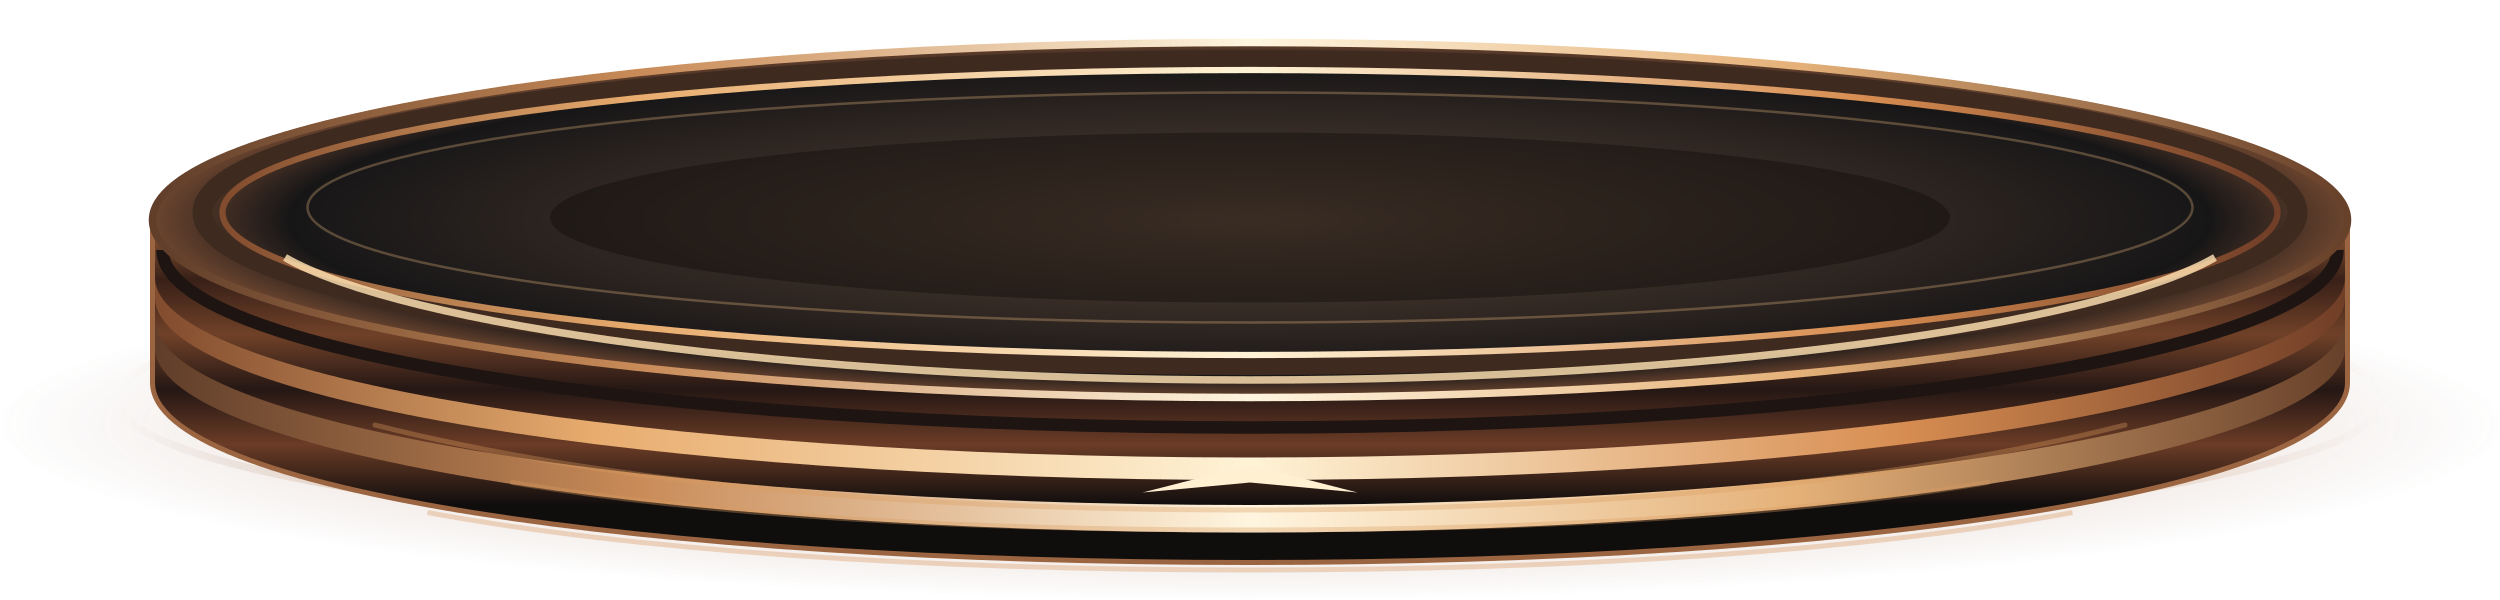
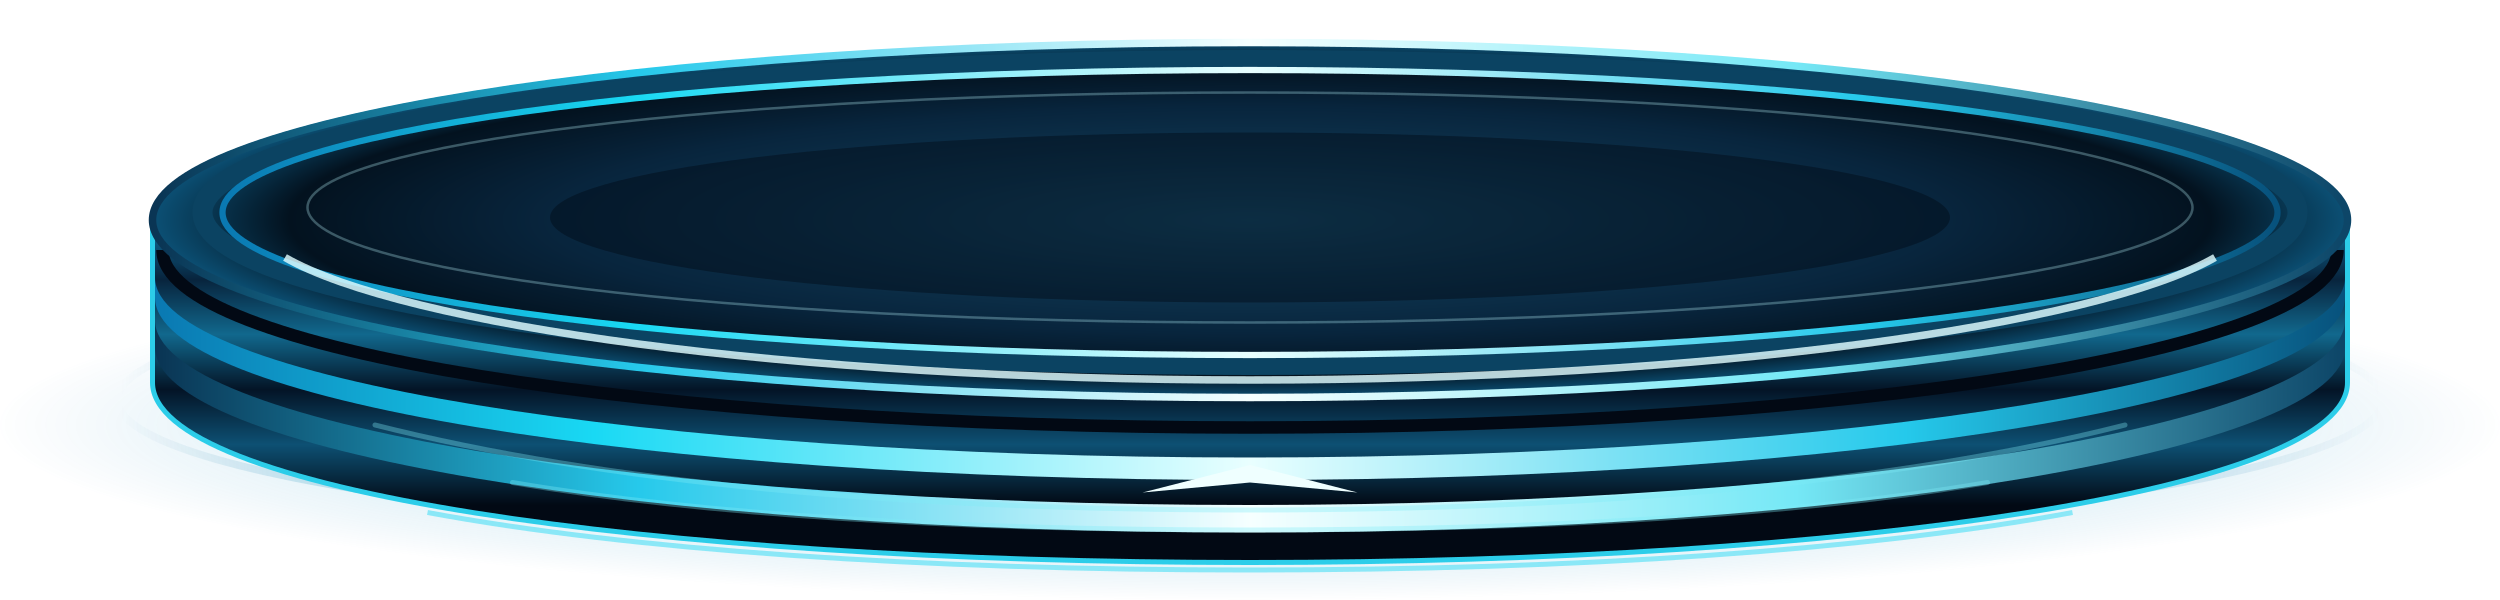
<svg xmlns="http://www.w3.org/2000/svg" width="1000" height="240" viewBox="0 0 1000 240" fill="none">
  <defs>
    <radialGradient id="spill">
-       <stop stop-color="#ffd39b" stop-opacity=".36" />
-       <stop offset=".62" stop-color="#b76c3b" stop-opacity=".18" />
-       <stop offset="1" stop-color="#6e3d2a" stop-opacity="0" />
+       <stop stop-color="#a7f8ff" stop-opacity=".42" />
+       <stop offset=".55" stop-color="#1acff1" stop-opacity=".22" />
+       <stop offset="1" stop-color="#0067a8" stop-opacity="0" />
    </radialGradient>
    <radialGradient id="top">
-       <stop stop-color="#594638" />
-       <stop offset=".64" stop-color="#2c2420" />
-       <stop offset=".88" stop-color="#171617" />
-       <stop offset="1" stop-color="#68432e" />
+       <stop stop-color="#164966" />
+       <stop offset=".64" stop-color="#08253d" />
+       <stop offset=".88" stop-color="#03121f" />
+       <stop offset="1" stop-color="#0b4e72" />
    </radialGradient>
    <linearGradient id="wall" x1="0" y1="92" x2="0" y2="202" gradientUnits="userSpaceOnUse">
-       <stop stop-color="#8b5633" />
-       <stop offset=".18" stop-color="#382018" />
-       <stop offset=".38" stop-color="#704128" />
-       <stop offset=".58" stop-color="#251714" />
-       <stop offset=".78" stop-color="#6b3c26" />
-       <stop offset="1" stop-color="#100d0d" />
+       <stop stop-color="#0e6690" />
+       <stop offset=".18" stop-color="#08243d" />
+       <stop offset=".38" stop-color="#11688d" />
+       <stop offset=".58" stop-color="#041426" />
+       <stop offset=".78" stop-color="#0d5073" />
+       <stop offset="1" stop-color="#020914" />
    </linearGradient>
    <linearGradient id="silver">
-       <stop stop-color="#603e2a" />
-       <stop offset=".22" stop-color="#c98b58" />
-       <stop offset=".5" stop-color="#fff5df" />
-       <stop offset=".75" stop-color="#e5b179" />
-       <stop offset="1" stop-color="#68412a" />
+       <stop stop-color="#0a3554" />
+       <stop offset=".22" stop-color="#26c9eb" />
+       <stop offset=".5" stop-color="#f6ffff" />
+       <stop offset=".75" stop-color="#75e8f6" />
+       <stop offset="1" stop-color="#0d4668" />
    </linearGradient>
    <linearGradient id="cyan">
-       <stop stop-color="#824c2e" />
-       <stop offset=".2" stop-color="#e8ac6e" />
-       <stop offset=".5" stop-color="#fff3d6" />
-       <stop offset=".8" stop-color="#d78d51" />
-       <stop offset="1" stop-color="#713e27" />
+       <stop stop-color="#0a79b2" />
+       <stop offset=".2" stop-color="#19d9f4" />
+       <stop offset=".5" stop-color="#e9ffff" />
+       <stop offset=".8" stop-color="#25c9eb" />
+       <stop offset="1" stop-color="#07527d" />
    </linearGradient>
    <linearGradient id="violet">
-       <stop stop-color="#8f5d40" stop-opacity="0" />
-       <stop offset=".3" stop-color="#e0a86e" stop-opacity=".65" />
-       <stop offset=".68" stop-color="#f7d5a2" stop-opacity=".6" />
-       <stop offset="1" stop-color="#a9653c" stop-opacity="0" />
+       <stop stop-color="#0e6da2" stop-opacity="0" />
+       <stop offset=".3" stop-color="#43e7fa" stop-opacity=".72" />
+       <stop offset=".68" stop-color="#e5ffff" stop-opacity=".65" />
+       <stop offset="1" stop-color="#0d73aa" stop-opacity="0" />
    </linearGradient>
  </defs>
  <ellipse cx="500" cy="170" rx="500" ry="70" fill="url(#spill)" />
  <ellipse cx="500" cy="160" rx="453" ry="58" stroke="url(#violet)" stroke-width="3" />
-   <path d="M61 88C61 48 258 17 500 17s439 31 439 71v65c0 43-197 72-439 72S61 196 61 153Z" fill="url(#wall)" stroke="#9b6541" stroke-width="2" />
+   <path d="M61 88C61 48 258 17 500 17s439 31 439 71v65c0 43-197 72-439 72S61 196 61 153Z" fill="url(#wall)" stroke="#2ccde9" stroke-width="2" />
  <path d="M62 128c0 41 197 74 438 74s438-33 438-74v11c0 41-197 74-438 74S62 180 62 139Z" fill="url(#silver)" />
-   <g opacity=".34" stroke="#d99a5e" stroke-width="2" stroke-linecap="round">
+   <g opacity=".34" stroke="#7debf7" stroke-width="2" stroke-linecap="round">
    <path d="M120 150c82 25 216 39 380 39s298-14 380-39" />
    <path d="M150 170c91 23 210 34 350 34s259-11 350-34" />
    <path d="M205 193c76 13 177 19 295 19s219-6 295-19" />
    <path d="M270 119c35 6 79 9 130 9s95-3 130-9" opacity=".45" />
  </g>
  <path d="M62 111c0 40 197 72 438 72s438-32 438-72v8c0 41-197 73-438 73S62 160 62 119Z" fill="url(#cyan)" />
-   <path d="M65 100c0 40 195 71 435 71s435-31 435-71" stroke="#1e1411" stroke-width="5" />
+   <path d="M65 100c0 40 195 71 435 71s435-31 435-71" stroke="#020914" stroke-width="5" />
  <ellipse cx="500" cy="88" rx="439" ry="71" fill="url(#top)" stroke="url(#silver)" stroke-width="3" />
-   <ellipse cx="500" cy="85" rx="419" ry="61" stroke="#3f2a20" stroke-width="8" />
+   <ellipse cx="500" cy="85" rx="419" ry="61" stroke="#0b4362" stroke-width="8" />
  <ellipse cx="500" cy="85" rx="411" ry="57" stroke="url(#cyan)" stroke-width="2.5" />
-   <ellipse cx="500" cy="83" rx="377" ry="46" stroke="#f0be82" stroke-opacity=".3" />
-   <ellipse cx="500" cy="87" rx="280" ry="34" fill="#120d0b" fill-opacity=".44" />
-   <path d="M114 103c47 27 202 49 386 49s339-22 386-49" stroke="#ffe1b2" stroke-opacity=".82" stroke-width="3" />
-   <path d="m457 197 43-11 43 11-43-4Z" fill="#fff0d2" />
-   <path d="M171 205c81 15 197 23 329 23s248-8 329-23" stroke="#d8965d" stroke-opacity=".35" stroke-width="2" />
+   <ellipse cx="500" cy="83" rx="377" ry="46" stroke="#bdf7ff" stroke-opacity=".3" />
+   <ellipse cx="500" cy="87" rx="280" ry="34" fill="#010b15" fill-opacity=".44" />
+   <path d="M114 103c47 27 202 49 386 49s339-22 386-49" stroke="#dffcff" stroke-opacity=".82" stroke-width="3" />
+   <path d="m457 197 43-11 43 11-43-4Z" fill="#efffff" />
+   <path d="M171 205c81 15 197 23 329 23s248-8 329-23" stroke="#3cdcf3" stroke-opacity=".55" stroke-width="2" />
</svg>
